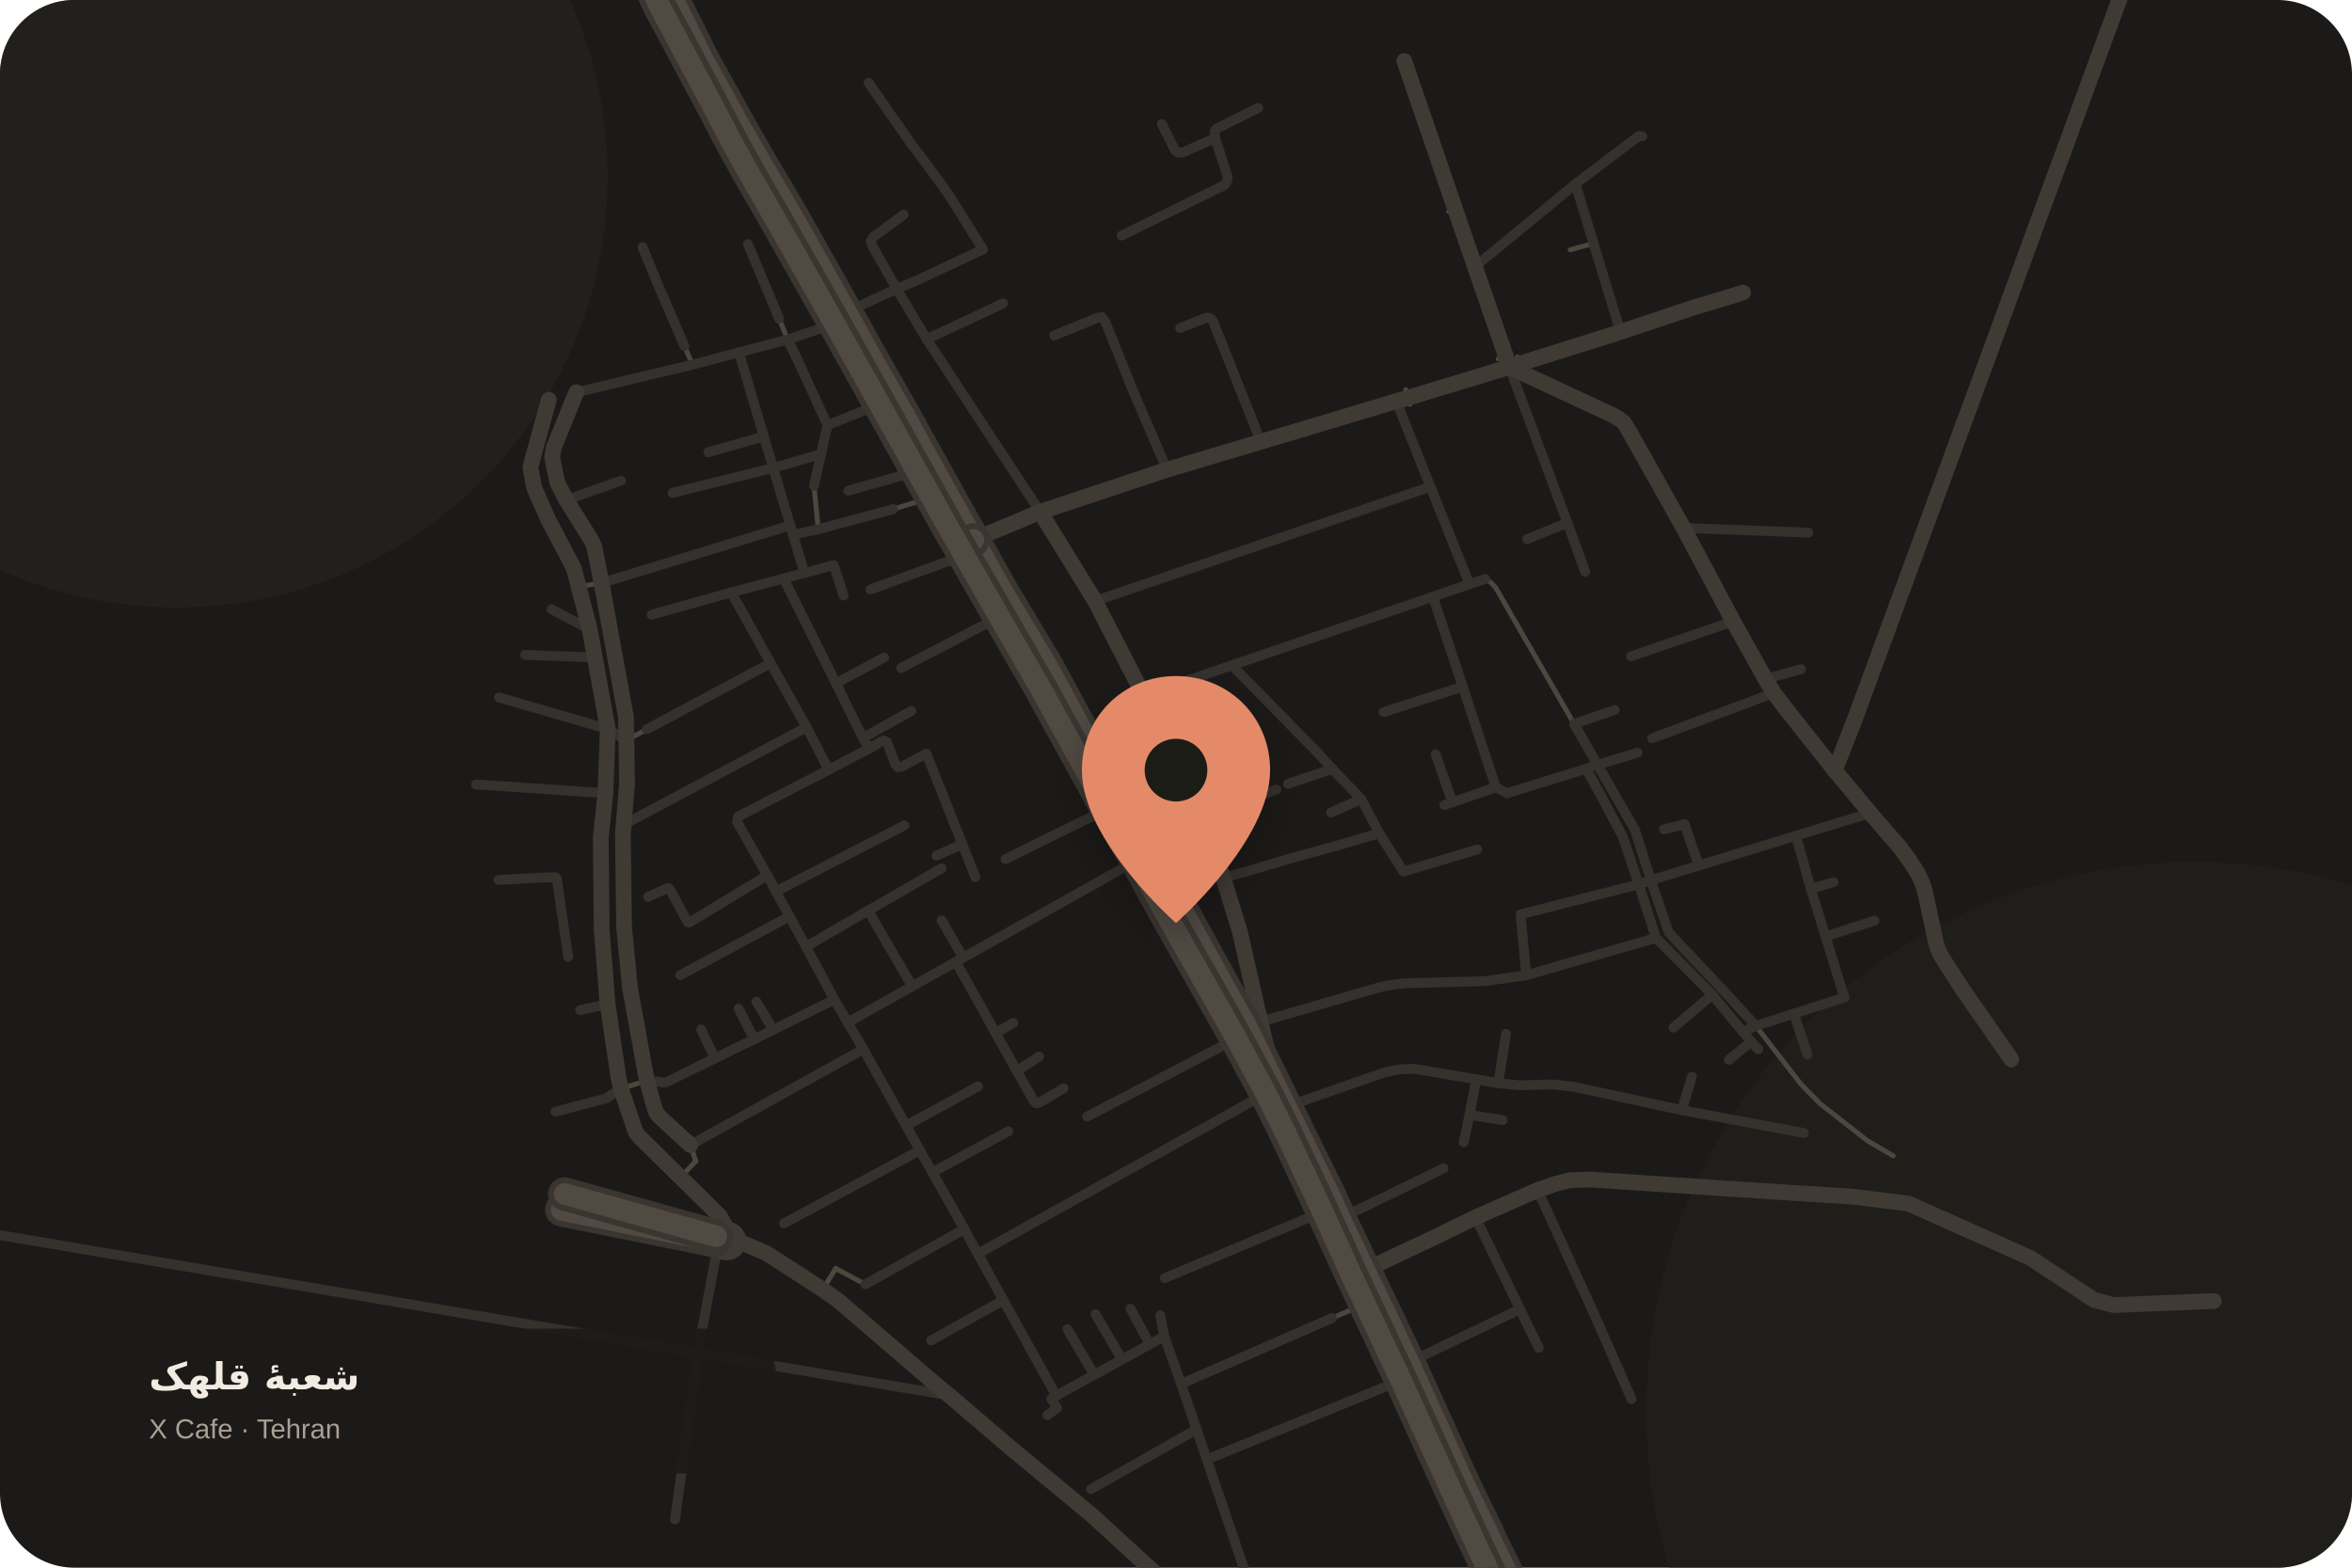
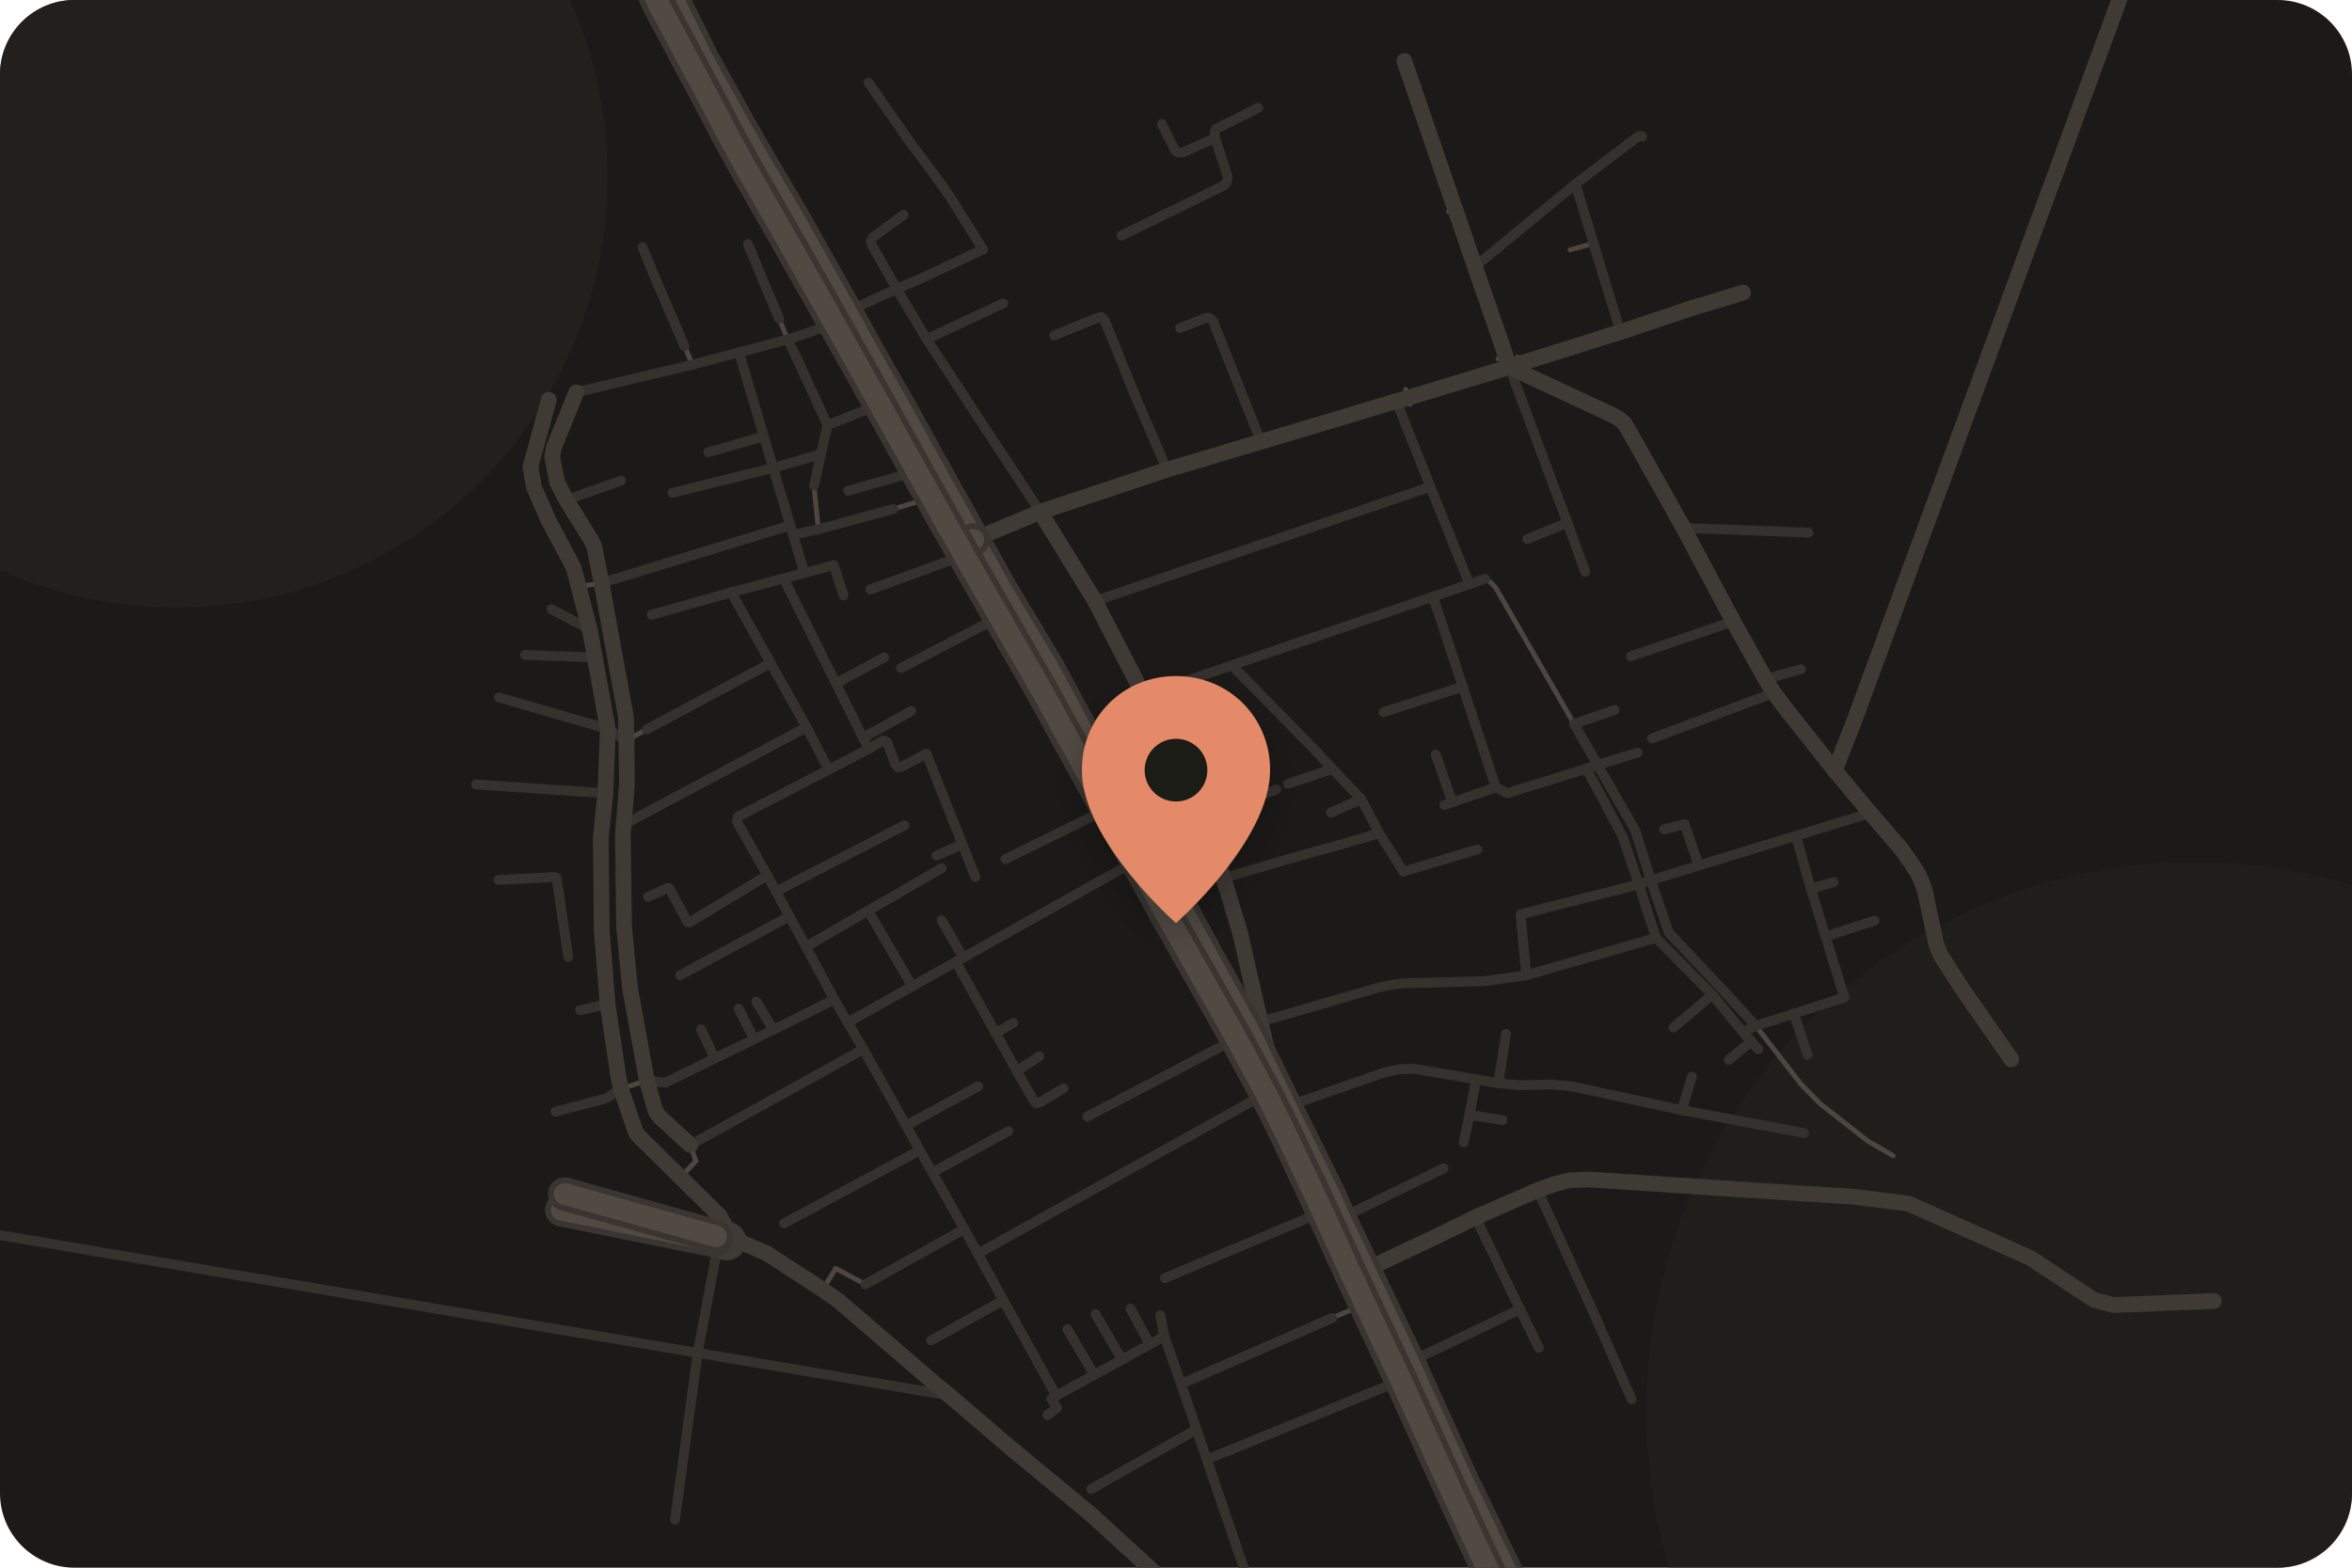
<svg xmlns="http://www.w3.org/2000/svg" viewBox="0 0 1200 800" width="1200" height="800" role="img" aria-labelledby="title desc">
  <defs>
    <clipPath id="map-clip">
      <rect width="1200" height="800" rx="38" />
    </clipPath>
    <filter id="marker-shadow" x="-100%" y="-100%" width="300%" height="300%">
      <feDropShadow dx="0" dy="8" stdDeviation="10" flood-color="#000" flood-opacity=".24" />
    </filter>
  </defs>
  <g clip-path="url(#map-clip)">
    <rect width="1200" height="800" fill="#1c1a18" />
    <circle cx="90" cy="90" r="220" fill="#24211e" opacity=".68" />
    <circle cx="1120" cy="720" r="280" fill="#24211e" opacity=".54" />
    <path d="M330.0 551.4 L316.8 555.6" fill="none" stroke="#4d463f" stroke-width="2.5" stroke-linecap="round" stroke-linejoin="round" />
    <path d="M441.5 655.4 L426.4 647.3" fill="none" stroke="#4d463f" stroke-width="2.5" stroke-linecap="round" stroke-linejoin="round" />
    <path d="M426.4 647.3 L419.7 658.1" fill="none" stroke="#4d463f" stroke-width="2.5" stroke-linecap="round" stroke-linejoin="round" />
    <path d="M813.0 124.2 L801.1 127.5" fill="none" stroke="#4d463f" stroke-width="2.5" stroke-linecap="round" stroke-linejoin="round" />
    <path d="M295.2 299.4 L306.9 297.5" fill="none" stroke="#4d463f" stroke-width="2.5" stroke-linecap="round" stroke-linejoin="round" />
    <path d="M803.1 369.4 L763.1 299.9 L760.6 297.2 L757.8 295.4" fill="none" stroke="#4d463f" stroke-width="2.5" stroke-linecap="round" stroke-linejoin="round" />
    <path d="M965.9 589.8 L953.0 582.3 L928.6 563.2 L918.9 553.3 L895.8 523.5" fill="none" stroke="#4d463f" stroke-width="2.5" stroke-linecap="round" stroke-linejoin="round" />
    <path d="M349.2 176.6 L353.3 186.1" fill="none" stroke="#4d463f" stroke-width="2.5" stroke-linecap="round" stroke-linejoin="round" />
    <path d="M397.5 162.6 L401.9 173.3" fill="none" stroke="#4d463f" stroke-width="2.5" stroke-linecap="round" stroke-linejoin="round" />
    <path d="M475.3 253.9 L455.7 259.8" fill="none" stroke="#4d463f" stroke-width="2.5" stroke-linecap="round" stroke-linejoin="round" />
    <path d="M415.3 247.9 L417.5 270.1" fill="none" stroke="#4d463f" stroke-width="2.5" stroke-linecap="round" stroke-linejoin="round" />
    <path d="M679.7 672.6 L696.4 665.4" fill="none" stroke="#4d463f" stroke-width="2.5" stroke-linecap="round" stroke-linejoin="round" />
    <path d="M330.0 372.2 L319.6 377.8" fill="none" stroke="#4d463f" stroke-width="2.5" stroke-linecap="round" stroke-linejoin="round" />
    <path d="M347.2 600.8 L355.0 592.5" fill="none" stroke="#4d463f" stroke-width="2.5" stroke-linecap="round" stroke-linejoin="round" />
    <path d="M355.0 592.5 L352.2 584.3" fill="none" stroke="#4d463f" stroke-width="2.5" stroke-linecap="round" stroke-linejoin="round" />
    <path d="M719.4 206.3 L718.4 203.0 L717.2 198.8" fill="none" stroke="#4d463f" stroke-width="2.5" stroke-linecap="round" stroke-linejoin="round" />
    <path d="M764.4 183.1 L766.3 182.5 L768.3 181.8 L770.2 181.2" fill="none" stroke="#4d463f" stroke-width="2.5" stroke-linecap="round" stroke-linejoin="round" />
    <path d="M775.9 187.5 L775.3 185.6 L774.2 182.2" fill="none" stroke="#4d463f" stroke-width="2.5" stroke-linecap="round" stroke-linejoin="round" />
    <path d="M739.1 108.0 L742.5 107.0 L744.5 106.4" fill="none" stroke="#4d463f" stroke-width="2.5" stroke-linecap="round" stroke-linejoin="round" />
    <path d="M808.8 291.8 L799.7 266.8 L770.1 187.3" fill="none" stroke="#35312d" stroke-width="5" stroke-linecap="round" stroke-linejoin="round" />
    <path d="M832.4 714.0 L813.4 670.7 L784.5 607.3" fill="none" stroke="#35312d" stroke-width="5" stroke-linecap="round" stroke-linejoin="round" />
    <path d="M-123.7 609.4 L-59.8 620.2 L51.4 639.0 L106.5 648.3 L148.8 655.4 L276.5 677.0 L306.9 682.1 L356.0 690.4 L435.8 703.9 L484.3 712.1" fill="none" stroke="#35312d" stroke-width="5" stroke-linecap="round" stroke-linejoin="round" />
    <path d="M308.9 404.8 L266.5 401.9 L242.9 400.3" fill="none" stroke="#35312d" stroke-width="5" stroke-linecap="round" stroke-linejoin="round" />
    <path d="M538.9 712.2 L511.9 663.5 L498.9 639.8 L492.0 627.2 L475.7 598.3 L469.3 587.0 L462.3 574.4 L440.5 535.4 L432.5 521.8 L425.7 510.1 L411.2 483.1 L402.8 467.6 L395.9 454.9 L391.5 446.7 L376.0 419.3 L376.2 418.4 L376.6 416.7 L422.8 392.8" fill="none" stroke="#35312d" stroke-width="5" stroke-linecap="round" stroke-linejoin="round" />
    <path d="M645.9 558.0 L513.2 631.8 L498.9 639.8" fill="none" stroke="#35312d" stroke-width="5" stroke-linecap="round" stroke-linejoin="round" />
    <path d="M636.7 806.3 L615.7 744.8 L610.5 729.4 L602.6 706.2 L594.0 681.9 L586.6 686.0 L572.5 693.8 L558.3 701.6 L538.9 712.2" fill="none" stroke="#35312d" stroke-width="5" stroke-linecap="round" stroke-linejoin="round" />
    <path d="M602.6 706.2 L679.7 672.6" fill="none" stroke="#35312d" stroke-width="5" stroke-linecap="round" stroke-linejoin="round" />
    <path d="M714.8 704.4 L615.7 744.8" fill="none" stroke="#35312d" stroke-width="5" stroke-linecap="round" stroke-linejoin="round" />
    <path d="M327.8 126.1 L335.3 144.3 L349.2 176.6" fill="none" stroke="#35312d" stroke-width="5" stroke-linecap="round" stroke-linejoin="round" />
    <path d="M444.1 300.8 L491.9 283.4" fill="none" stroke="#35312d" stroke-width="5" stroke-linecap="round" stroke-linejoin="round" />
    <path d="M530.7 261.2 L472.8 173.1 L457.5 147.4" fill="none" stroke="#35312d" stroke-width="5" stroke-linecap="round" stroke-linejoin="round" />
    <path d="M832.2 334.9 L884.3 317.1" fill="none" stroke="#35312d" stroke-width="5" stroke-linecap="round" stroke-linejoin="round" />
    <path d="M922.7 271.8 L858.9 269.4" fill="none" stroke="#35312d" stroke-width="5" stroke-linecap="round" stroke-linejoin="round" />
    <path d="M554.7 569.8 L630.8 530.0" fill="none" stroke="#35312d" stroke-width="5" stroke-linecap="round" stroke-linejoin="round" />
    <path d="M410.4 292.4 L404.6 272.9 L403.2 268.1 L394.5 238.8 L389.7 222.7 L377.0 179.8" fill="none" stroke="#35312d" stroke-width="5" stroke-linecap="round" stroke-linejoin="round" />
    <path d="M406.3 182.3 L422.2 217.0" fill="none" stroke="#35312d" stroke-width="5" stroke-linecap="round" stroke-linejoin="round" />
    <path d="M399.8 295.2 L426.5 348.7 L440.3 376.5 L443.3 382.1" fill="none" stroke="#35312d" stroke-width="5" stroke-linecap="round" stroke-linejoin="round" />
    <path d="M373.1 302.3 L399.8 295.2" fill="none" stroke="#35312d" stroke-width="5" stroke-linecap="round" stroke-linejoin="round" />
    <path d="M432.5 521.8 L465.4 503.3 L487.7 490.8 L491.4 488.7 L579.9 439.1" fill="none" stroke="#35312d" stroke-width="5" stroke-linecap="round" stroke-linejoin="round" />
    <path d="M443.1 42.2 L465.1 73.7 L468.7 78.4 L480.8 94.8 L485.2 101.2 L501.5 127.3" fill="none" stroke="#35312d" stroke-width="5" stroke-linecap="round" stroke-linejoin="round" />
    <path d="M455.7 259.8 L417.5 270.1 L404.6 272.9" fill="none" stroke="#35312d" stroke-width="5" stroke-linecap="round" stroke-linejoin="round" />
    <path d="M509.9 314.8 L459.7 340.9" fill="none" stroke="#35312d" stroke-width="5" stroke-linecap="round" stroke-linejoin="round" />
    <path d="M469.3 587.0 L400.0 624.3" fill="none" stroke="#35312d" stroke-width="5" stroke-linecap="round" stroke-linejoin="round" />
    <path d="M683.6 621.9 L736.5 596.2" fill="none" stroke="#35312d" stroke-width="5" stroke-linecap="round" stroke-linejoin="round" />
    <path d="M674.8 618.4 L594.3 652.2" fill="none" stroke="#35312d" stroke-width="5" stroke-linecap="round" stroke-linejoin="round" />
    <path d="M785.1 687.8 L775.5 668.1" fill="none" stroke="#35312d" stroke-width="5" stroke-linecap="round" stroke-linejoin="round" />
    <path d="M718.7 695.3 L775.5 668.1" fill="none" stroke="#35312d" stroke-width="5" stroke-linecap="round" stroke-linejoin="round" />
    <path d="M511.9 663.5 L475.1 684.0" fill="none" stroke="#35312d" stroke-width="5" stroke-linecap="round" stroke-linejoin="round" />
    <path d="M440.5 535.4 L352.2 584.3" fill="none" stroke="#35312d" stroke-width="5" stroke-linecap="round" stroke-linejoin="round" />
    <path d="M425.7 510.1 L394.5 525.5 L384.8 530.3 L364.7 540.1 L339.5 552.5 L330.0 551.4" fill="none" stroke="#35312d" stroke-width="5" stroke-linecap="round" stroke-linejoin="round" />
    <path d="M610.5 729.4 L556.7 759.9" fill="none" stroke="#35312d" stroke-width="5" stroke-linecap="round" stroke-linejoin="round" />
    <path d="M492.0 627.2 L441.5 655.4" fill="none" stroke="#35312d" stroke-width="5" stroke-linecap="round" stroke-linejoin="round" />
    <path d="M318.2 420.8 L411.5 371.1" fill="none" stroke="#35312d" stroke-width="5" stroke-linecap="round" stroke-linejoin="round" />
    <path d="M316.8 555.6 L309.2 560.5 L283.4 567.3" fill="none" stroke="#35312d" stroke-width="5" stroke-linecap="round" stroke-linejoin="round" />
    <path d="M365.9 637.4 L356.0 690.4 L344.4 775.4" fill="none" stroke="#35312d" stroke-width="5" stroke-linecap="round" stroke-linejoin="round" />
    <path d="M595.4 239.7 L578.6 200.7 L563.8 163.9 L562.2 161.8 L560.1 162.1 L537.8 171.2" fill="none" stroke="#35312d" stroke-width="5" stroke-linecap="round" stroke-linejoin="round" />
    <path d="M422.2 217.0 L418.9 231.7 L415.3 247.9" fill="none" stroke="#35312d" stroke-width="5" stroke-linecap="round" stroke-linejoin="round" />
    <path d="M752.5 136.1 L803.8 93.9 L836.1 69.4 L837.9 69.6" fill="none" stroke="#35312d" stroke-width="5" stroke-linecap="round" stroke-linejoin="round" />
    <path d="M803.8 93.9 L811.8 120.0 L813.0 124.2 L826.8 169.4" fill="none" stroke="#35312d" stroke-width="5" stroke-linecap="round" stroke-linejoin="round" />
    <path d="M558.7 306.7 L729.8 248.4" fill="none" stroke="#35312d" stroke-width="5" stroke-linecap="round" stroke-linejoin="round" />
    <path d="M749.7 298.1 L731.1 304.5 L628.5 339.5 L583.5 354.9" fill="none" stroke="#35312d" stroke-width="5" stroke-linecap="round" stroke-linejoin="round" />
    <path d="M628.5 339.5 L670.4 382.2 L679.8 392.4 L694.5 407.8 L703.7 425.2 L716.0 444.8 L753.7 433.5" fill="none" stroke="#35312d" stroke-width="5" stroke-linecap="round" stroke-linejoin="round" />
    <path d="M731.1 304.5 L746.3 350.4 L763.2 401.8" fill="none" stroke="#35312d" stroke-width="5" stroke-linecap="round" stroke-linejoin="round" />
    <path d="M487.7 490.8 L508.0 527.2 L518.8 546.6 L527.3 561.6 L528.6 563.0 L530.5 562.6 L542.6 555.4" fill="none" stroke="#35312d" stroke-width="5" stroke-linecap="round" stroke-linejoin="round" />
    <path d="M642.0 55.0 L620.4 65.8 L619.7 67.4 L620.0 70.5 L626.3 90.0 L626.2 92.0 L625.1 94.1 L623.1 95.3 L572.2 120.2" fill="none" stroke="#35312d" stroke-width="5" stroke-linecap="round" stroke-linejoin="round" />
    <path d="M889.2 526.6 L895.8 523.5" fill="none" stroke="#35312d" stroke-width="5" stroke-linecap="round" stroke-linejoin="round" />
    <path d="M643.1 521.4 L703.9 503.8 L710.8 502.4 L716.4 501.8 L757.3 500.7 L778.7 497.7 L775.8 466.6 L836.1 451.3" fill="none" stroke="#35312d" stroke-width="5" stroke-linecap="round" stroke-linejoin="round" />
    <path d="M895.8 523.5 L878.3 504.4 L851.4 475.9 L842.3 449.2 L834.2 423.6 L815.1 390.3" fill="none" stroke="#35312d" stroke-width="5" stroke-linecap="round" stroke-linejoin="round" />
    <path d="M915.2 517.3 L922.2 538.2" fill="none" stroke="#35312d" stroke-width="5" stroke-linecap="round" stroke-linejoin="round" />
    <path d="M923.9 453.5 L935.5 450.2" fill="none" stroke="#35312d" stroke-width="5" stroke-linecap="round" stroke-linejoin="round" />
    <path d="M931.4 477.9 L956.4 469.8" fill="none" stroke="#35312d" stroke-width="5" stroke-linecap="round" stroke-linejoin="round" />
    <path d="M941.0 509.0 L915.2 517.3 L895.8 523.5" fill="none" stroke="#35312d" stroke-width="5" stroke-linecap="round" stroke-linejoin="round" />
    <path d="M849.0 423.2 L859.5 420.6 L866.7 441.7" fill="none" stroke="#35312d" stroke-width="5" stroke-linecap="round" stroke-linejoin="round" />
    <path d="M746.3 350.4 L705.9 363.4" fill="none" stroke="#35312d" stroke-width="5" stroke-linecap="round" stroke-linejoin="round" />
    <path d="M732.5 385.0 L741.0 409.4" fill="none" stroke="#35312d" stroke-width="5" stroke-linecap="round" stroke-linejoin="round" />
    <path d="M815.1 390.3 L809.3 392.3" fill="none" stroke="#35312d" stroke-width="5" stroke-linecap="round" stroke-linejoin="round" />
    <path d="M815.1 390.3 L835.5 384.1" fill="none" stroke="#35312d" stroke-width="5" stroke-linecap="round" stroke-linejoin="round" />
    <path d="M803.1 369.4 L823.8 362.3" fill="none" stroke="#35312d" stroke-width="5" stroke-linecap="round" stroke-linejoin="round" />
    <path d="M900.7 346.5 L918.9 341.5" fill="none" stroke="#35312d" stroke-width="5" stroke-linecap="round" stroke-linejoin="round" />
    <path d="M905.0 353.6 L842.9 376.8" fill="none" stroke="#35312d" stroke-width="5" stroke-linecap="round" stroke-linejoin="round" />
    <path d="M679.8 392.4 L657.1 400.0" fill="none" stroke="#35312d" stroke-width="5" stroke-linecap="round" stroke-linejoin="round" />
    <path d="M694.5 407.8 L679.1 414.6" fill="none" stroke="#35312d" stroke-width="5" stroke-linecap="round" stroke-linejoin="round" />
    <path d="M613.4 417.1 L651.2 402.9" fill="none" stroke="#35312d" stroke-width="5" stroke-linecap="round" stroke-linejoin="round" />
    <path d="M604.4 398.5 L638.1 380.8" fill="none" stroke="#35312d" stroke-width="5" stroke-linecap="round" stroke-linejoin="round" />
    <path d="M595.6 380.2 L619.0 366.6" fill="none" stroke="#35312d" stroke-width="5" stroke-linecap="round" stroke-linejoin="round" />
    <path d="M624.2 448.1 L660.4 437.5 L682.9 431.3 L703.7 425.2" fill="none" stroke="#35312d" stroke-width="5" stroke-linecap="round" stroke-linejoin="round" />
    <path d="M873.6 507.6 L853.8 524.4" fill="none" stroke="#35312d" stroke-width="5" stroke-linecap="round" stroke-linejoin="round" />
    <path d="M749.7 568.9 L766.6 571.6" fill="none" stroke="#35312d" stroke-width="5" stroke-linecap="round" stroke-linejoin="round" />
    <path d="M753.2 550.8 L749.7 568.9 L746.8 582.9" fill="none" stroke="#35312d" stroke-width="5" stroke-linecap="round" stroke-linejoin="round" />
    <path d="M768.4 527.6 L764.4 552.8" fill="none" stroke="#35312d" stroke-width="5" stroke-linecap="round" stroke-linejoin="round" />
    <path d="M863.2 549.4 L858.1 566.5" fill="none" stroke="#35312d" stroke-width="5" stroke-linecap="round" stroke-linejoin="round" />
    <path d="M656.0 564.8 L706.6 547.2 L713.7 545.7 L721.3 545.4 L753.2 550.8 L764.4 552.8 L774.7 553.8 L792.3 553.4 L802.5 554.5 L858.1 566.5 L920.4 578.2" fill="none" stroke="#35312d" stroke-width="5" stroke-linecap="round" stroke-linejoin="round" />
    <path d="M844.9 478.6 L778.7 497.7" fill="none" stroke="#35312d" stroke-width="5" stroke-linecap="round" stroke-linejoin="round" />
    <path d="M712.4 204.7 L729.8 248.4 L749.7 298.1" fill="none" stroke="#35312d" stroke-width="5" stroke-linecap="round" stroke-linejoin="round" />
    <path d="M799.7 266.8 L779.2 275.1" fill="none" stroke="#35312d" stroke-width="5" stroke-linecap="round" stroke-linejoin="round" />
    <path d="M461.0 109.6 L445.5 121.0 L444.3 123.1 L444.9 125.2 L457.5 147.4" fill="none" stroke="#35312d" stroke-width="5" stroke-linecap="round" stroke-linejoin="round" />
    <path d="M501.5 127.3 L496.7 129.5 L468.9 142.6 L457.5 147.4" fill="none" stroke="#35312d" stroke-width="5" stroke-linecap="round" stroke-linejoin="round" />
    <path d="M472.8 173.1 L511.8 154.8" fill="none" stroke="#35312d" stroke-width="5" stroke-linecap="round" stroke-linejoin="round" />
    <path d="M602.1 167.4 L615.2 162.2 L616.0 162.1 L617.1 162.3 L618.2 163.0 L619.0 164.2 L643.3 225.4" fill="none" stroke="#35312d" stroke-width="5" stroke-linecap="round" stroke-linejoin="round" />
    <path d="M620.0 70.5 L603.4 77.8 L601.0 77.8 L599.5 76.7 L592.8 63.3" fill="none" stroke="#35312d" stroke-width="5" stroke-linecap="round" stroke-linejoin="round" />
    <path d="M254.3 449.0 L282.3 447.6 L283.6 447.8" fill="none" stroke="#35312d" stroke-width="5" stroke-linecap="round" stroke-linejoin="round" />
    <path d="M385.9 511.1 L394.5 525.5" fill="none" stroke="#35312d" stroke-width="5" stroke-linecap="round" stroke-linejoin="round" />
    <path d="M376.8 514.7 L384.8 530.3" fill="none" stroke="#35312d" stroke-width="5" stroke-linecap="round" stroke-linejoin="round" />
    <path d="M357.7 525.3 L364.7 540.1" fill="none" stroke="#35312d" stroke-width="5" stroke-linecap="round" stroke-linejoin="round" />
    <path d="M465.4 503.3 L442.9 464.7" fill="none" stroke="#35312d" stroke-width="5" stroke-linecap="round" stroke-linejoin="round" />
    <path d="M411.2 483.1 L442.9 464.7 L480.4 443.1" fill="none" stroke="#35312d" stroke-width="5" stroke-linecap="round" stroke-linejoin="round" />
    <path d="M480.4 469.6 L491.4 488.7" fill="none" stroke="#35312d" stroke-width="5" stroke-linecap="round" stroke-linejoin="round" />
    <path d="M518.8 546.6 L530.2 539.1" fill="none" stroke="#35312d" stroke-width="5" stroke-linecap="round" stroke-linejoin="round" />
    <path d="M508.0 527.2 L517.0 522.0" fill="none" stroke="#35312d" stroke-width="5" stroke-linecap="round" stroke-linejoin="round" />
    <path d="M499.0 554.4 L462.3 574.4" fill="none" stroke="#35312d" stroke-width="5" stroke-linecap="round" stroke-linejoin="round" />
    <path d="M514.4 577.3 L475.7 598.3" fill="none" stroke="#35312d" stroke-width="5" stroke-linecap="round" stroke-linejoin="round" />
    <path d="M538.9 712.2 L536.4 713.8 L539.3 718.5 L534.4 722.1" fill="none" stroke="#35312d" stroke-width="5" stroke-linecap="round" stroke-linejoin="round" />
    <path d="M544.6 678.3 L558.3 701.6" fill="none" stroke="#35312d" stroke-width="5" stroke-linecap="round" stroke-linejoin="round" />
    <path d="M572.5 693.8 L558.9 670.6" fill="none" stroke="#35312d" stroke-width="5" stroke-linecap="round" stroke-linejoin="round" />
    <path d="M592.0 671.2 L594.0 681.9" fill="none" stroke="#35312d" stroke-width="5" stroke-linecap="round" stroke-linejoin="round" />
    <path d="M576.8 667.8 L586.6 686.0" fill="none" stroke="#35312d" stroke-width="5" stroke-linecap="round" stroke-linejoin="round" />
    <path d="M254.6 355.9 L310.1 372.0" fill="none" stroke="#35312d" stroke-width="5" stroke-linecap="round" stroke-linejoin="round" />
    <path d="M310.1 372.0 L319.6 377.8" fill="none" stroke="#35312d" stroke-width="5" stroke-linecap="round" stroke-linejoin="round" />
    <path d="M393.2 338.4 L330.0 372.2" fill="none" stroke="#35312d" stroke-width="5" stroke-linecap="round" stroke-linejoin="round" />
    <path d="M440.3 376.5 L465.0 362.8" fill="none" stroke="#35312d" stroke-width="5" stroke-linecap="round" stroke-linejoin="round" />
    <path d="M477.8 436.6 L491.0 430.8" fill="none" stroke="#35312d" stroke-width="5" stroke-linecap="round" stroke-linejoin="round" />
    <path d="M497.6 447.5 L491.0 430.8 L472.7 384.6 L459.9 391.3 L458.0 391.5 L456.9 390.2 L452.5 378.6 L450.7 377.9" fill="none" stroke="#35312d" stroke-width="5" stroke-linecap="round" stroke-linejoin="round" />
    <path d="M395.9 454.9 L461.4 421.2" fill="none" stroke="#35312d" stroke-width="5" stroke-linecap="round" stroke-linejoin="round" />
    <path d="M391.5 446.7 L351.8 470.7 L351.1 470.7 L350.7 470.3 L341.7 453.7 L341.2 453.2 L340.6 453.2 L330.6 457.7" fill="none" stroke="#35312d" stroke-width="5" stroke-linecap="round" stroke-linejoin="round" />
    <path d="M347.1 497.6 L402.8 467.6" fill="none" stroke="#35312d" stroke-width="5" stroke-linecap="round" stroke-linejoin="round" />
    <path d="M564.8 412.9 L513.0 438.4" fill="none" stroke="#35312d" stroke-width="5" stroke-linecap="round" stroke-linejoin="round" />
    <path d="M403.2 268.1 L306.9 297.5" fill="none" stroke="#35312d" stroke-width="5" stroke-linecap="round" stroke-linejoin="round" />
    <path d="M288.9 255.1 L316.8 245.3" fill="none" stroke="#35312d" stroke-width="5" stroke-linecap="round" stroke-linejoin="round" />
    <path d="M361.4 230.8 L389.7 222.7" fill="none" stroke="#35312d" stroke-width="5" stroke-linecap="round" stroke-linejoin="round" />
    <path d="M343.1 251.5 L394.5 238.8" fill="none" stroke="#35312d" stroke-width="5" stroke-linecap="round" stroke-linejoin="round" />
    <path d="M394.5 238.8 L418.9 231.7" fill="none" stroke="#35312d" stroke-width="5" stroke-linecap="round" stroke-linejoin="round" />
    <path d="M467.8 240.5 L432.8 250.4" fill="none" stroke="#35312d" stroke-width="5" stroke-linecap="round" stroke-linejoin="round" />
    <path d="M332.5 313.7 L373.1 302.3" fill="none" stroke="#35312d" stroke-width="5" stroke-linecap="round" stroke-linejoin="round" />
    <path d="M410.4 292.4 L425.4 288.4 L430.4 303.9" fill="none" stroke="#35312d" stroke-width="5" stroke-linecap="round" stroke-linejoin="round" />
    <path d="M422.8 392.8 L411.5 371.1 L393.2 338.4 L373.1 302.3" fill="none" stroke="#35312d" stroke-width="5" stroke-linecap="round" stroke-linejoin="round" />
    <path d="M426.5 348.7 L451.1 335.5" fill="none" stroke="#35312d" stroke-width="5" stroke-linecap="round" stroke-linejoin="round" />
    <path d="M294.0 200.2 L353.3 186.1 L377.0 179.8 L398.7 174.1 L401.9 173.3 L425.8 165.2" fill="none" stroke="#35312d" stroke-width="5" stroke-linecap="round" stroke-linejoin="round" />
    <path d="M300.9 321.2 L281.4 310.9" fill="none" stroke="#35312d" stroke-width="5" stroke-linecap="round" stroke-linejoin="round" />
    <path d="M303.5 335.5 L267.9 334.2" fill="none" stroke="#35312d" stroke-width="5" stroke-linecap="round" stroke-linejoin="round" />
    <path d="M296.0 515.5 L310.0 512.4" fill="none" stroke="#35312d" stroke-width="5" stroke-linecap="round" stroke-linejoin="round" />
    <path d="M283.6 447.8 L284.1 448.6 L289.9 488.3" fill="none" stroke="#35312d" stroke-width="5" stroke-linecap="round" stroke-linejoin="round" />
    <path d="M775.5 668.1 L752.8 621.2" fill="none" stroke="#35312d" stroke-width="5" stroke-linecap="round" stroke-linejoin="round" />
    <path d="M443.3 382.1 L449.8 378.3 L450.7 377.9" fill="none" stroke="#35312d" stroke-width="5" stroke-linecap="round" stroke-linejoin="round" />
    <path d="M749.7 298.1 L757.8 295.4" fill="none" stroke="#35312d" stroke-width="5" stroke-linecap="round" stroke-linejoin="round" />
    <path d="M893.5 531.5 L882.1 540.8" fill="none" stroke="#35312d" stroke-width="5" stroke-linecap="round" stroke-linejoin="round" />
    <path d="M809.3 392.3 L768.9 404.8 L763.2 401.8 L741.0 409.4 L736.9 410.8" fill="none" stroke="#35312d" stroke-width="5" stroke-linecap="round" stroke-linejoin="round" />
    <path d="M842.3 449.2 L836.3 451.2" fill="none" stroke="#35312d" stroke-width="5" stroke-linecap="round" stroke-linejoin="round" />
    <path d="M809.3 392.3 L816.9 406.2 L828.0 427.1 L836.1 451.3 L844.9 478.6 L873.6 507.6 L889.2 526.6" fill="none" stroke="#35312d" stroke-width="5" stroke-linecap="round" stroke-linejoin="round" />
    <path d="M815.1 390.3 L803.1 369.4" fill="none" stroke="#35312d" stroke-width="5" stroke-linecap="round" stroke-linejoin="round" />
    <path d="M422.8 392.8 L443.3 382.1" fill="none" stroke="#35312d" stroke-width="5" stroke-linecap="round" stroke-linejoin="round" />
    <path d="M916.3 426.5 L923.9 453.5 L931.4 477.9 L941.0 509.0" fill="none" stroke="#35312d" stroke-width="5" stroke-linecap="round" stroke-linejoin="round" />
    <path d="M457.5 147.4 L431.7 159.3" fill="none" stroke="#35312d" stroke-width="5" stroke-linecap="round" stroke-linejoin="round" />
    <path d="M422.2 217.0 L448.8 206.3" fill="none" stroke="#35312d" stroke-width="5" stroke-linecap="round" stroke-linejoin="round" />
    <path d="M401.9 173.3 L406.3 182.3" fill="none" stroke="#35312d" stroke-width="5" stroke-linecap="round" stroke-linejoin="round" />
    <path d="M381.6 124.6 L397.5 162.6" fill="none" stroke="#35312d" stroke-width="5" stroke-linecap="round" stroke-linejoin="round" />
    <path d="M836.3 451.2 L836.1 451.3" fill="none" stroke="#35312d" stroke-width="5" stroke-linecap="round" stroke-linejoin="round" />
    <path d="M410.4 292.4 L399.8 295.2" fill="none" stroke="#35312d" stroke-width="5" stroke-linecap="round" stroke-linejoin="round" />
    <path d="M842.3 449.2 L866.7 441.7 L916.3 426.5 L954.2 414.9" fill="none" stroke="#35312d" stroke-width="5" stroke-linecap="round" stroke-linejoin="round" />
    <path d="M651.3 555.3 L645.9 558.0" fill="none" stroke="#35312d" stroke-width="5" stroke-linecap="round" stroke-linejoin="round" />
    <path d="M889.2 526.6 L893.5 531.5 L897.1 535.4" fill="none" stroke="#35312d" stroke-width="5" stroke-linecap="round" stroke-linejoin="round" />
    <path d="M496.6 275.5 L530.7 261.2 L595.4 239.7 L643.3 225.4 L667.8 218.1 L712.4 204.7 L717.7 203.2 L718.4 203.0 L720.3 202.4 L738.4 196.9 L770.1 187.3" fill="none" stroke="#403a35" stroke-width="8" stroke-linecap="round" stroke-linejoin="round" />
    <path d="M650.6 553.8 L643.1 521.4 L641.2 513.4 L632.6 475.6 L624.2 448.1 L613.4 417.1 L604.4 398.5 L595.6 380.2 L583.5 354.9 L558.7 306.7 L530.7 261.2" fill="none" stroke="#403a35" stroke-width="8" stroke-linecap="round" stroke-linejoin="round" />
    <path d="M1129.5 663.9 L1078.3 666.0 L1068.3 663.3 L1035.8 641.9 L973.7 614.2 L944.7 610.6 L917.0 608.9 L810.7 601.9 L800.8 602.3 L793.0 604.3 L784.5 607.3 L752.8 621.2 L734.6 630.1 L700.4 646.3 L696.2 648.3" fill="none" stroke="#403a35" stroke-width="8" stroke-linecap="round" stroke-linejoin="round" />
    <path d="M280.0 204.0 L270.6 238.3 L272.5 248.8 L279.7 265.2 L290.3 285.2 L292.8 290.1 L295.2 299.4 L300.9 321.2 L303.5 335.5 L310.1 372.0 L308.9 404.8 L306.5 427.5 L307.0 474.9 L310.0 512.4 L315.5 549.5 L316.8 555.6 L324.4 577.9 L326.6 580.5 L347.2 600.8 L367.1 620.4 L371.0 627.4" fill="none" stroke="#403a35" stroke-width="8" stroke-linecap="round" stroke-linejoin="round" />
    <path d="M484.3 712.1 L516.0 739.2 L556.5 772.7 L606.9 818.8" fill="none" stroke="#403a35" stroke-width="8" stroke-linecap="round" stroke-linejoin="round" />
    <path d="M1187.7 -289.9 L1184.4 -280.9 L1175.7 -257.2 L1164.7 -227.1 L1142.4 -170.0 L1140.5 -163.2 L1118.5 -101.5 L1111.8 -83.3 L1094.9 -37.1 L1087.7 -17.7 L1074.4 18.6 L1067.6 37.0 L1052.4 78.6 L1040.1 111.9 L1016.0 177.7 L999.1 223.6 L992.1 242.6 L983.7 265.4 L970.4 301.6 L946.4 366.9 L936.1 393.2" fill="none" stroke="#403a35" stroke-width="8" stroke-linecap="round" stroke-linejoin="round" />
    <path d="M330.0 551.4 L334.1 565.9 L334.8 567.7 L336.4 569.8 L352.2 584.3" fill="none" stroke="#403a35" stroke-width="8" stroke-linecap="round" stroke-linejoin="round" />
    <path d="M294.0 200.2 L282.6 228.3 L281.7 233.2 L284.3 246.2 L288.9 255.1 L301.5 275.4 L302.4 277.1 L303.3 279.4 L306.9 297.5 L319.4 366.1 L319.6 377.8" fill="none" stroke="#403a35" stroke-width="8" stroke-linecap="round" stroke-linejoin="round" />
    <path d="M376.8 633.4 L391.2 639.6 L419.7 658.1 L427.7 663.7 L476.9 706.0 L484.3 712.1" fill="none" stroke="#403a35" stroke-width="8" stroke-linecap="round" stroke-linejoin="round" />
    <path d="M770.1 187.3 L768.3 181.8 L752.5 136.1 L742.5 107.0 L733.9 81.9 L732.0 76.3 L717.6 34.4 L716.5 31.1" fill="none" stroke="#403a35" stroke-width="8" stroke-linecap="round" stroke-linejoin="round" />
    <path d="M365.9 637.4 L368.5 638.7 L370.7 639.2 L373.0 638.8 L375.0 637.5 L376.3 635.6 L376.8 633.4 L376.4 631.1 L375.1 629.2 L373.2 627.9 L371.0 627.4 L368.7 627.8 L366.7 629.0 L365.4 630.9 L364.9 633.2 L365.9 637.4" fill="none" stroke="#403a35" stroke-width="8" stroke-linecap="round" stroke-linejoin="round" />
    <path d="M936.1 393.2 L911.0 361.5 L905.0 353.6 L900.7 346.5 L884.3 317.1 L858.9 269.4 L830.9 219.5 L828.7 215.9 L826.0 213.7 L823.1 212.0 L770.1 187.3" fill="none" stroke="#403a35" stroke-width="8" stroke-linecap="round" stroke-linejoin="round" />
    <path d="M1026.2 540.6 L1001.4 505.0 L990.4 487.9 L988.7 484.2 L987.6 480.6 L982.2 455.1 L981.0 451.2 L978.7 446.0 L974.5 439.5 L969.7 432.8 L954.2 414.9 L936.1 393.2" fill="none" stroke="#403a35" stroke-width="8" stroke-linecap="round" stroke-linejoin="round" />
    <path d="M770.1 187.3 L775.3 185.6 L826.8 169.4 L865.0 156.6 L872.0 154.6 L889.3 149.3" fill="none" stroke="#403a35" stroke-width="8" stroke-linecap="round" stroke-linejoin="round" />
    <path d="M319.6 377.8 L319.9 400.1 L318.2 420.8 L317.8 425.2 L318.4 472.8 L321.4 504.0 L330.0 551.4" fill="none" stroke="#403a35" stroke-width="8" stroke-linecap="round" stroke-linejoin="round" />
    <path d="M828.7 930.4 L813.5 898.2 L792.2 851.0 L790.5 847.3 L778.7 823.1 L760.0 784.8 L759.2 782.8 L746.3 756.2 L718.7 695.3 L697.5 650.9 L696.2 648.3 L683.6 621.9 L678.6 610.6 L669.2 591.5 L656.0 564.8 L651.3 555.3 L650.6 553.8 L637.0 525.9 L628.3 510.3 L615.4 487.1 L597.8 454.7 L578.0 419.7 L574.0 412.5 L556.2 380.7 L534.6 340.7 L510.7 300.8 L496.6 275.5 L480.4 246.6 L460.9 211.3 L445.0 183.4 L431.7 159.3 L404.2 110.4 L391.7 89.2 L388.5 83.8 L376.2 62.3 L368.9 49.0 L358.4 30.1 L350.7 14.5 L343.2 -0.5 L338.7 -11.4 L332.5 -26.3 L327.7 -40.2 L320.9 -60.0 L319.3 -64.8" fill="none" stroke="#3a3530" stroke-width="17" stroke-linecap="round" stroke-linejoin="round" />
    <path d="M828.7 930.4 L813.5 898.2 L792.2 851.0 L790.5 847.3 L778.7 823.1 L760.0 784.8 L759.2 782.8 L746.3 756.2 L718.7 695.3 L697.5 650.9 L696.2 648.3 L683.6 621.9 L678.6 610.6 L669.2 591.5 L656.0 564.8 L651.3 555.3 L650.6 553.8 L637.0 525.9 L628.3 510.3 L615.4 487.1 L597.8 454.7 L578.0 419.7 L574.0 412.5 L556.2 380.7 L534.6 340.7 L510.7 300.8 L496.6 275.5 L480.4 246.6 L460.9 211.3 L445.0 183.4 L431.7 159.3 L404.2 110.4 L391.7 89.2 L388.5 83.8 L376.2 62.3 L368.9 49.0 L358.4 30.1 L350.7 14.5 L343.2 -0.5 L338.7 -11.4 L332.5 -26.3 L327.7 -40.2 L320.9 -60.0 L319.3 -64.8" fill="none" stroke="#514a43" stroke-width="11" stroke-linecap="round" stroke-linejoin="round" />
    <path d="M496.6 275.5 L489.8 279.5" fill="none" stroke="#3a3530" stroke-width="17" stroke-linecap="round" stroke-linejoin="round" />
    <path d="M496.6 275.5 L489.8 279.5" fill="none" stroke="#514a43" stroke-width="11" stroke-linecap="round" stroke-linejoin="round" />
    <path d="M286.6 617.4 L364.9 633.2" fill="none" stroke="#3a3530" stroke-width="17" stroke-linecap="round" stroke-linejoin="round" />
    <path d="M286.6 617.4 L364.9 633.2" fill="none" stroke="#514a43" stroke-width="11" stroke-linecap="round" stroke-linejoin="round" />
    <path d="M365.4 630.9 L288.1 609.3" fill="none" stroke="#3a3530" stroke-width="17" stroke-linecap="round" stroke-linejoin="round" />
    <path d="M365.4 630.9 L288.1 609.3" fill="none" stroke="#514a43" stroke-width="11" stroke-linecap="round" stroke-linejoin="round" />
    <path d="M312.2 -61.9 L322.0 -31.3 L327.0 -18.3 L336.2 2.6 L344.2 17.5 L352.6 33.3 L362.6 52.0 L370.1 66.4 L373.1 72.1 L383.0 90.0 L384.9 93.2 L385.4 94.1 L398.7 117.3 L412.5 141.7 L425.8 165.2 L448.8 206.3 L467.8 240.5 L475.3 253.9 L475.8 254.8 L484.1 269.7 L489.8 279.5 L491.9 283.4 L509.9 314.8 L531.1 351.6 L564.8 412.9 L567.0 416.6 L579.9 439.1 L595.9 468.3 L622.2 514.7 L630.8 530.0 L645.9 558.0 L656.2 578.8 L663.4 594.1 L668.7 605.3 L674.8 618.4 L689.8 651.3 L696.4 665.4 L714.8 704.4 L737.7 754.7 L739.7 759.1 L742.7 765.6 L750.7 783.0 L760.0 802.8 L770.9 826.3 L775.4 836.0 L781.8 850.0 L800.0 888.5 L828.5 949.7 L829.8 952.4" fill="none" stroke="#3a3530" stroke-width="17" stroke-linecap="round" stroke-linejoin="round" />
    <path d="M312.2 -61.9 L322.0 -31.3 L327.0 -18.3 L336.2 2.6 L344.2 17.5 L352.6 33.3 L362.6 52.0 L370.1 66.4 L373.1 72.1 L383.0 90.0 L384.9 93.2 L385.4 94.1 L398.7 117.3 L412.5 141.7 L425.8 165.2 L448.8 206.3 L467.8 240.5 L475.3 253.9 L475.8 254.8 L484.1 269.7 L489.8 279.5 L491.9 283.4 L509.9 314.8 L531.1 351.6 L564.8 412.9 L567.0 416.6 L579.9 439.1 L595.9 468.3 L622.2 514.7 L630.8 530.0 L645.9 558.0 L656.2 578.8 L663.4 594.1 L668.7 605.3 L674.8 618.4 L689.8 651.3 L696.4 665.4 L714.8 704.4 L737.7 754.7 L739.7 759.1 L742.7 765.6 L750.7 783.0 L760.0 802.8 L770.9 826.3 L775.4 836.0 L781.8 850.0 L800.0 888.5 L828.5 949.7 L829.8 952.4" fill="none" stroke="#514a43" stroke-width="11" stroke-linecap="round" stroke-linejoin="round" />
    <g transform="translate(600 393)" filter="url(#marker-shadow)">
      <path d="M0-48C-27-48-48-27-48 0c0 36 48 78 48 78S48 36 48 0C48-27 27-48 0-48Z" fill="#e58a67" />
      <circle cy="0" r="16" fill="#1c1a18" />
    </g>
-     <g transform="translate(52 678)">
-       <rect width="344" height="74" rx="24" fill="#1c1a18" opacity=".92" />
-       <text x="24" y="31" fill="#f2ebe2" font-family="Arial, sans-serif" font-size="19" font-weight="700">شعبهٔ قلهک</text>
-       <text x="24" y="56" fill="#aaa096" font-family="Arial, sans-serif" font-size="14">X Cafe · Tehran</text>
-     </g>
  </g>
</svg>
